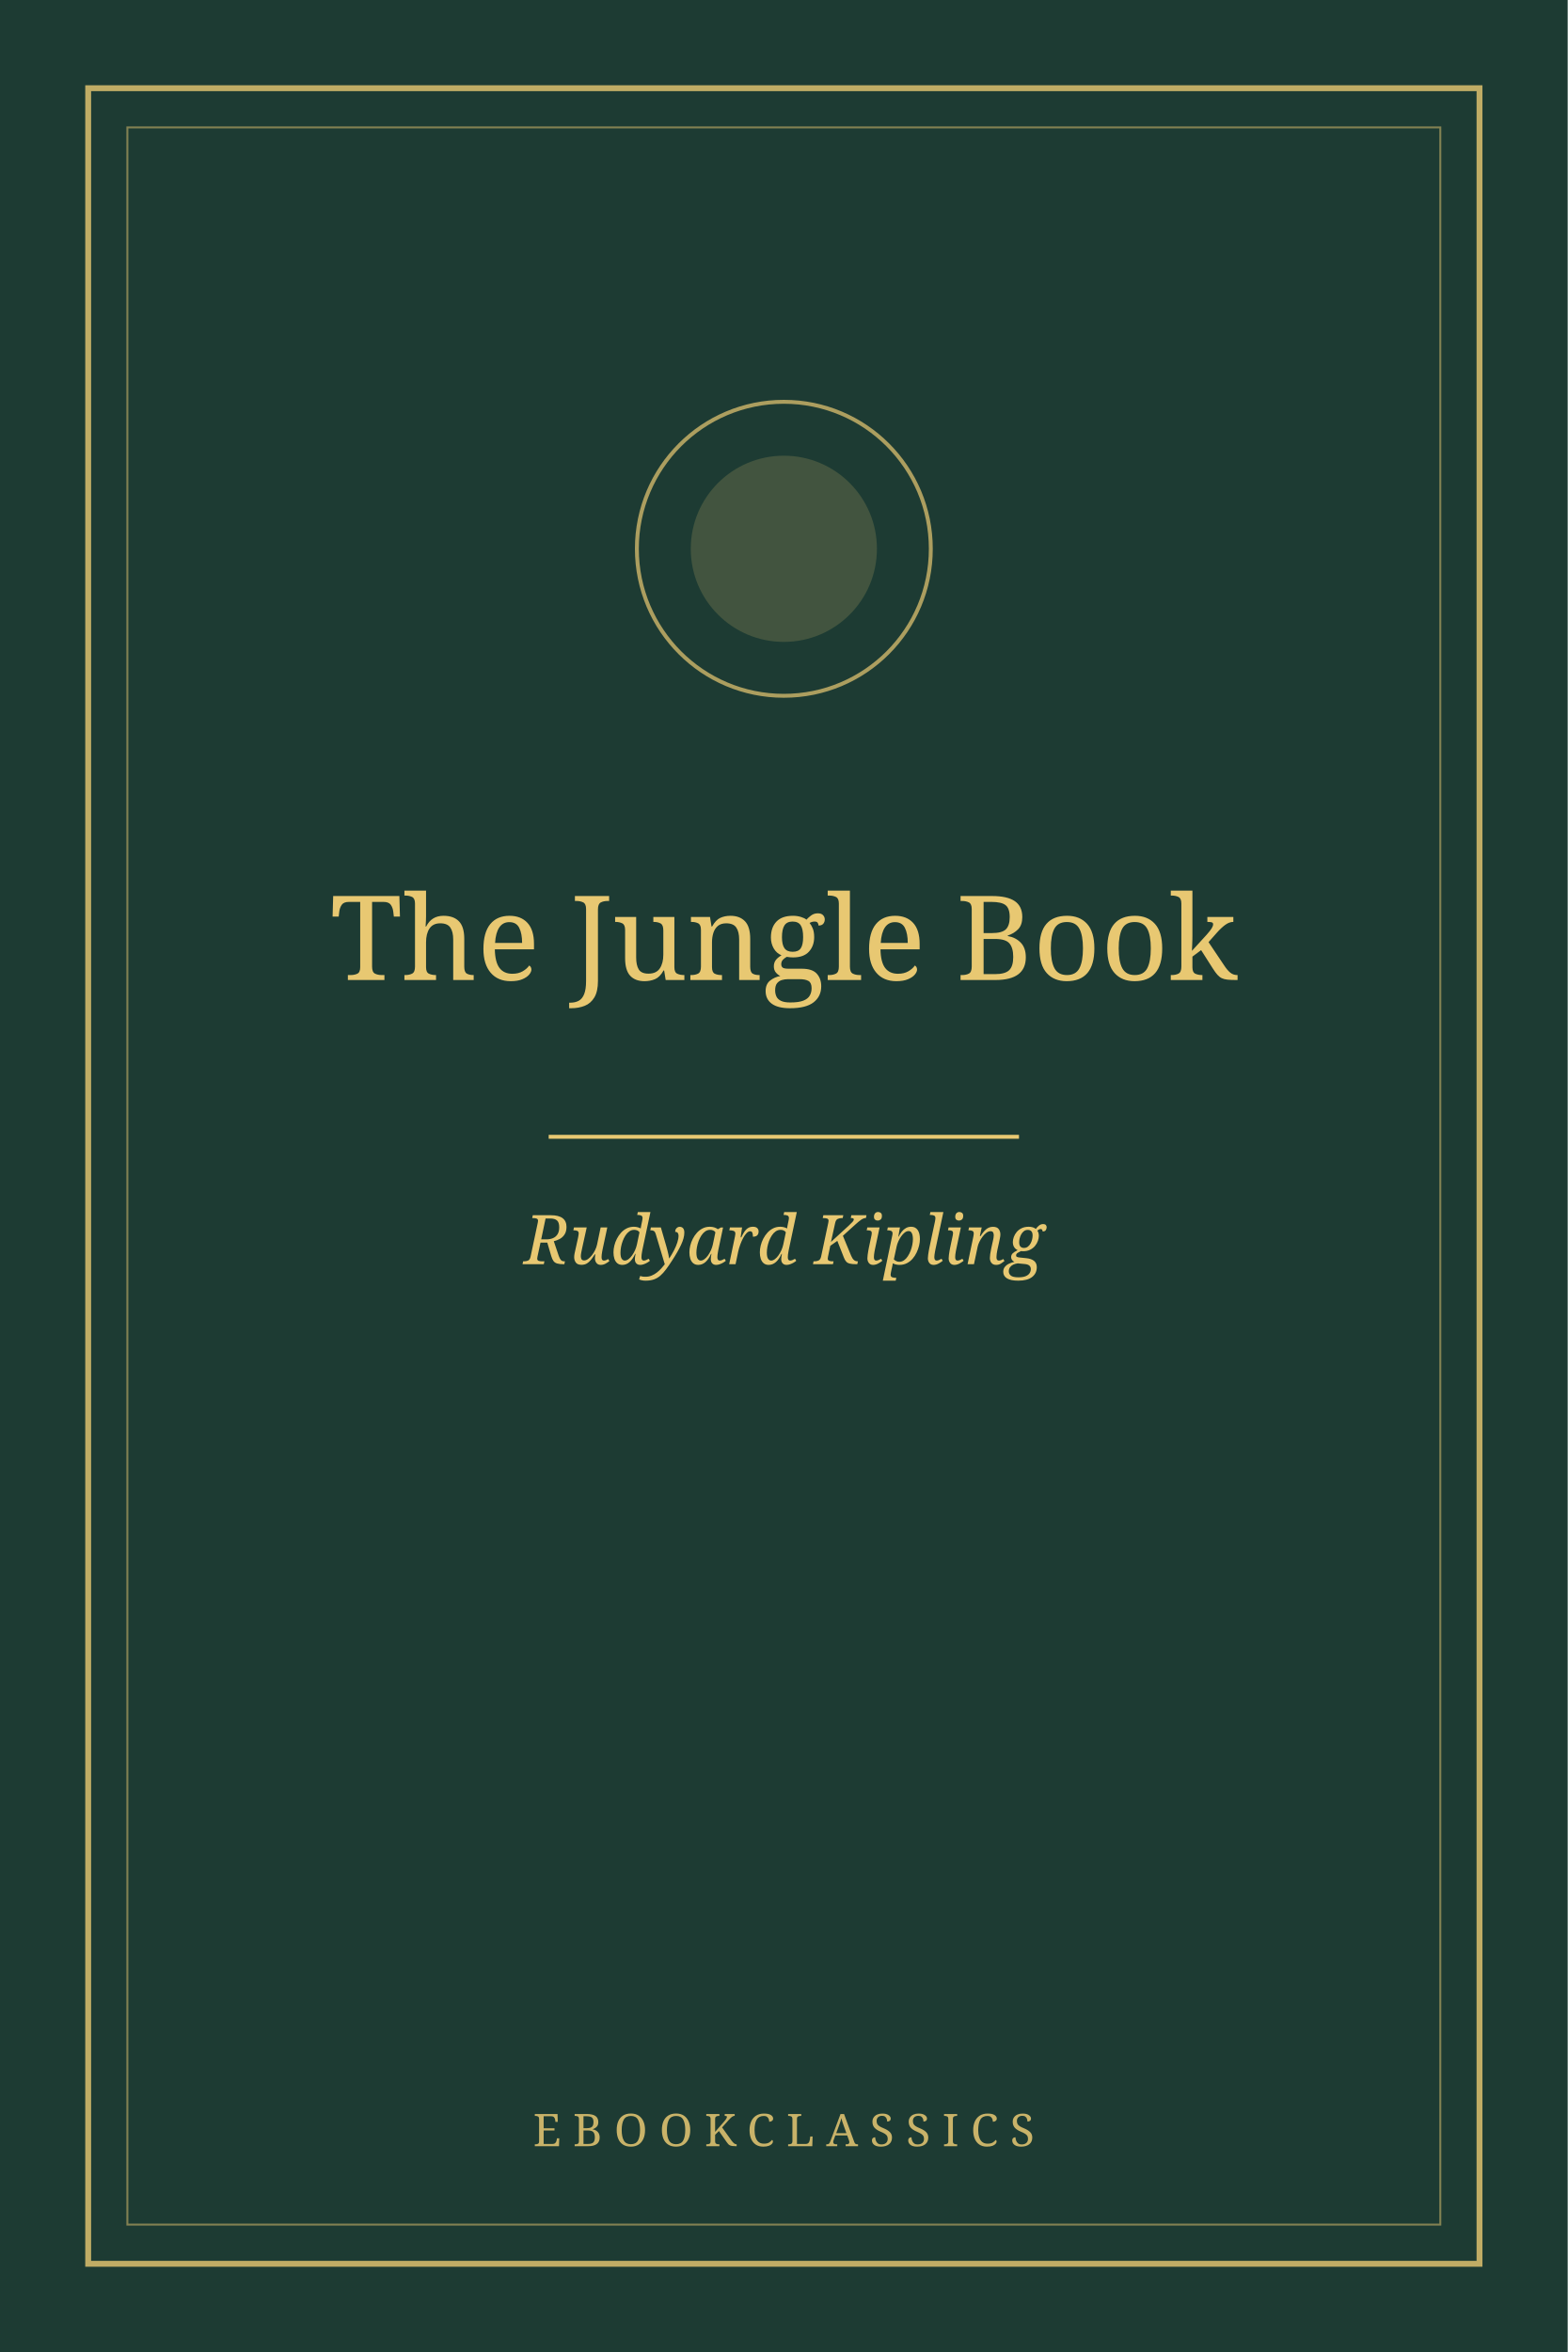
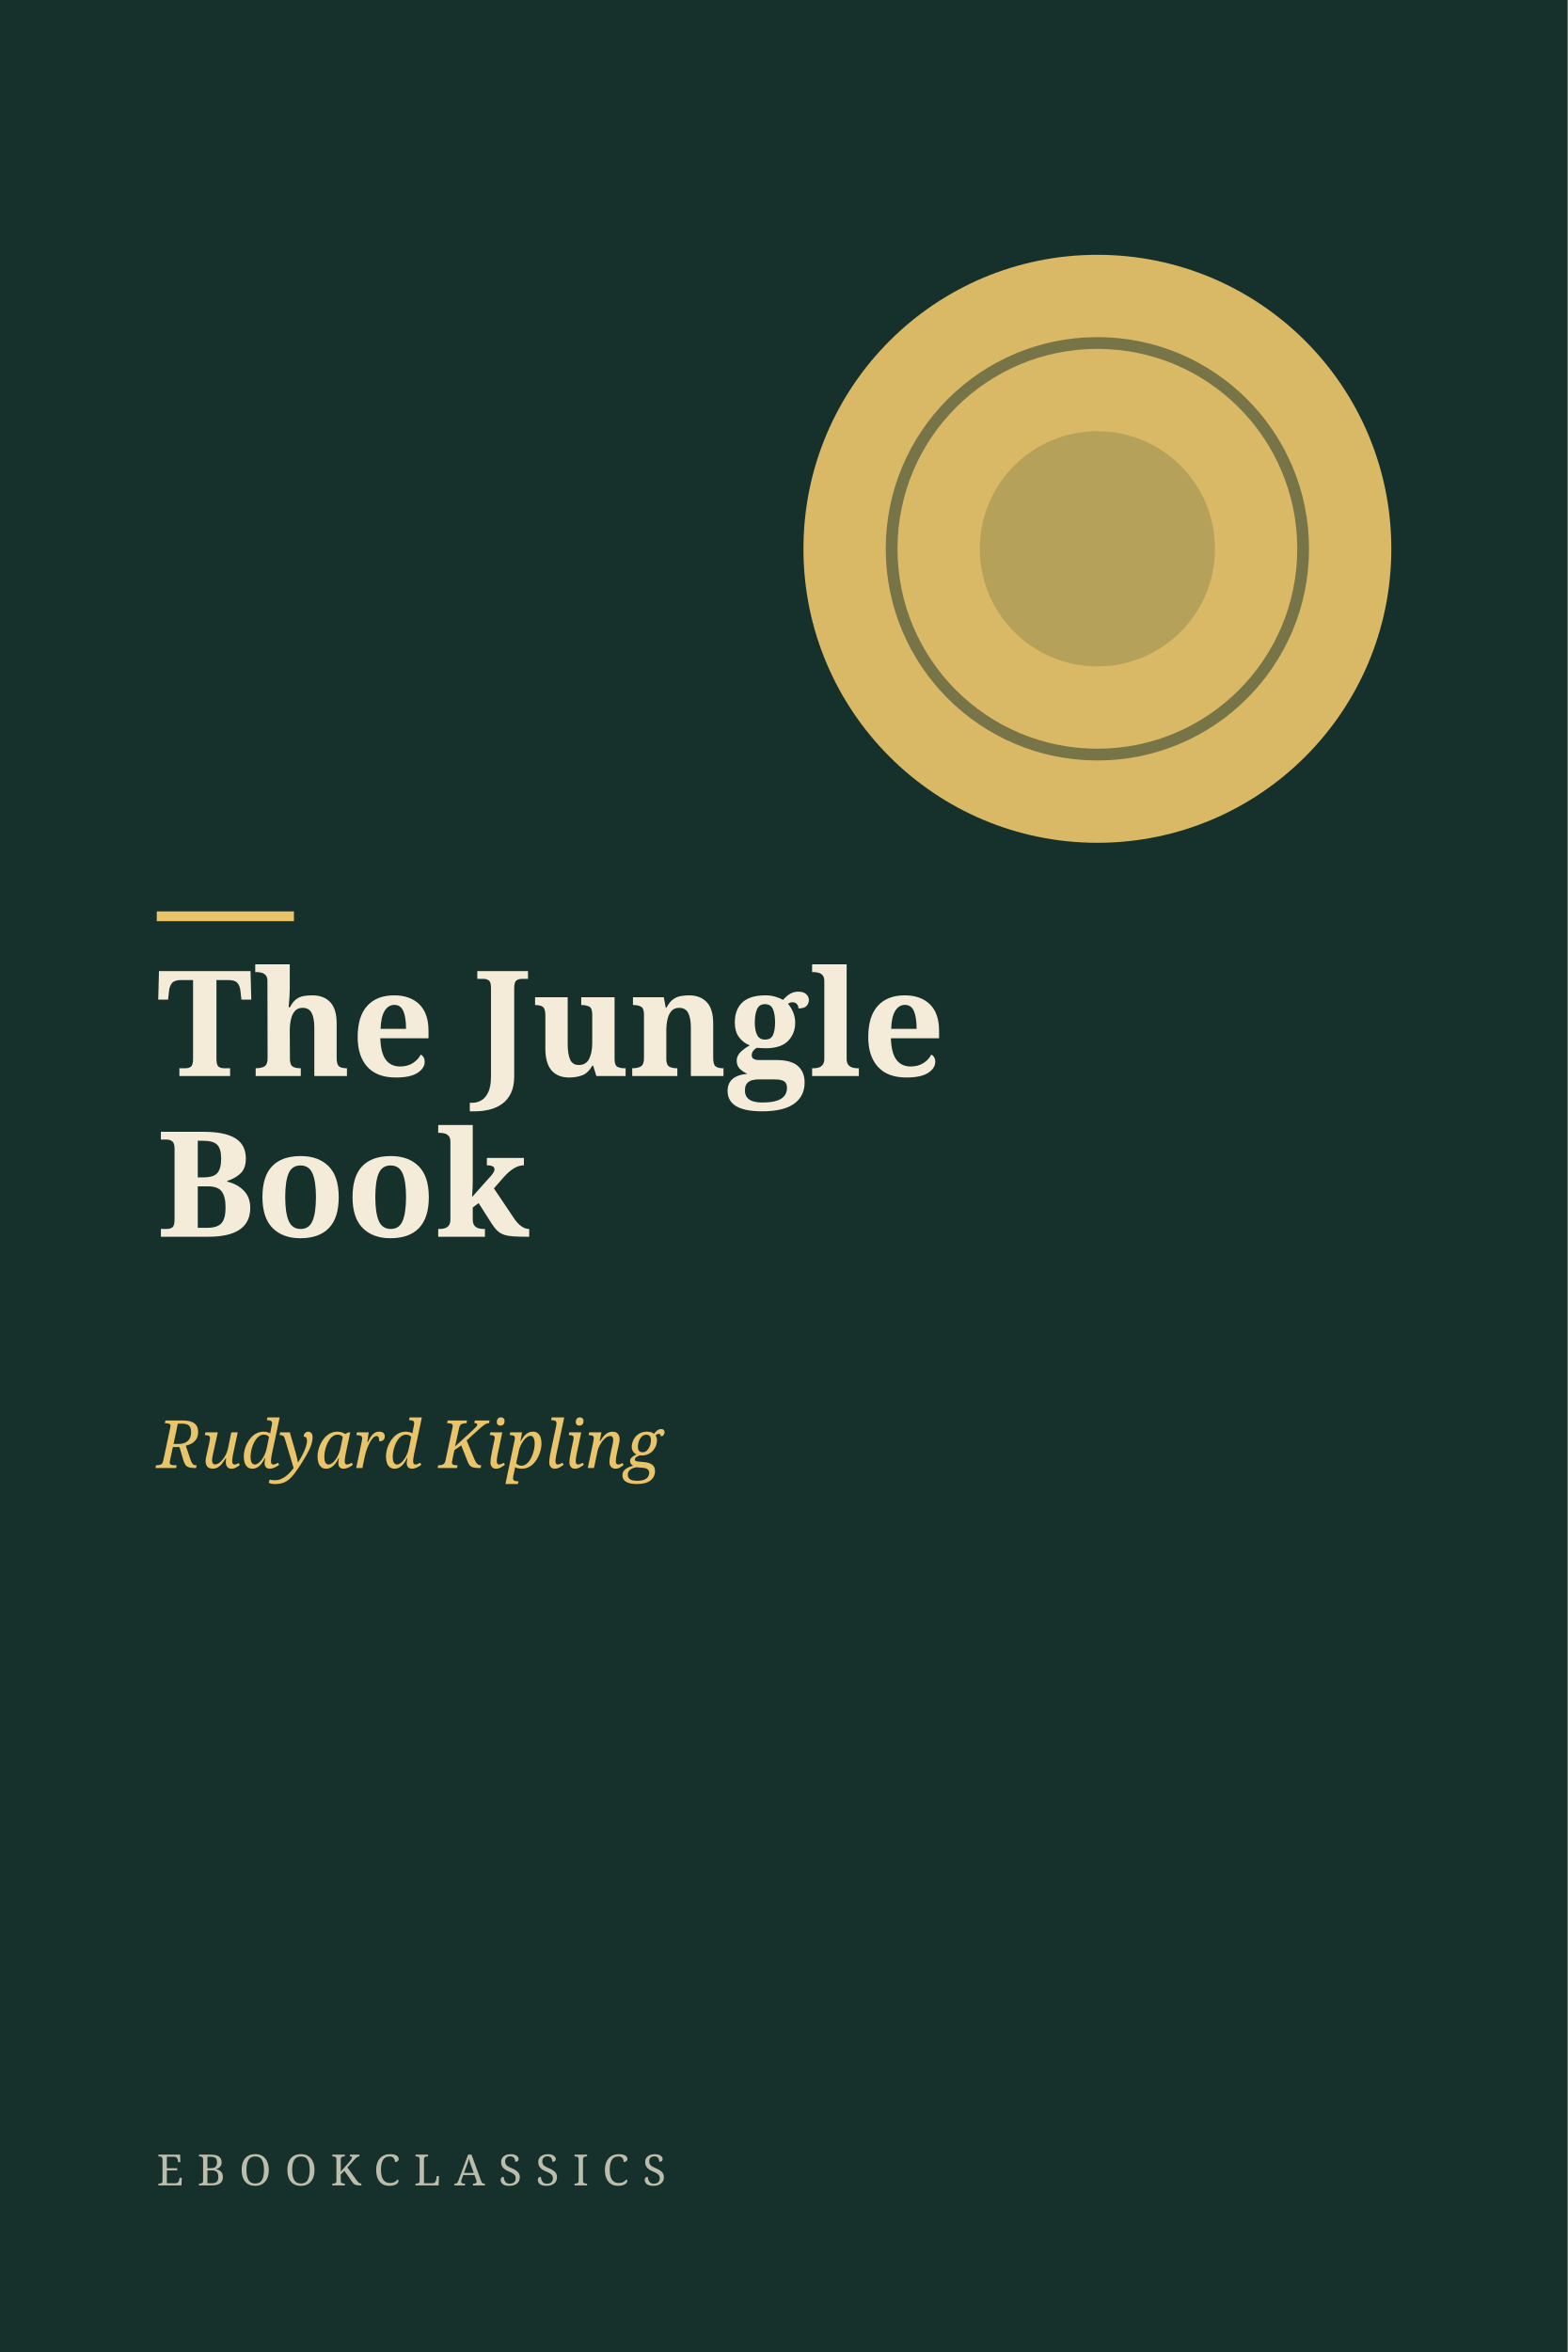
<svg xmlns="http://www.w3.org/2000/svg" width="1600" height="2400" viewBox="0 0 1600 2400">
-   <rect width="1600" height="2400" fill="#1d3b33" />
-   <rect x="90" y="90" width="1420" height="2220" fill="none" stroke="#e8c872" stroke-width="6" opacity=".8" />
-   <rect x="130" y="130" width="1340" height="2140" fill="none" stroke="#e8c872" stroke-width="2" opacity=".5" />
-   <circle cx="800" cy="560" r="150" fill="none" stroke="#e8c872" stroke-width="4" opacity=".7" />
-   <circle cx="800" cy="560" r="95" fill="#e8c872" opacity=".18" />
-   <text x="800" y="1000" text-anchor="middle" font-size="120" font-family="Georgia, serif" fill="#e8c872">The Jungle Book</text>
-   <line x1="560" y1="1160" x2="1040" y2="1160" stroke="#e8c872" stroke-width="4" />
-   <text x="800" y="1290" text-anchor="middle" font-size="70" font-style="italic" font-family="Georgia, serif" fill="#e8c872">Rudyard Kipling</text>
-   <text x="800" y="2190" text-anchor="middle" font-size="46" letter-spacing="12" font-family="Georgia, serif" fill="#e8c872" opacity=".85">EBOOKCLASSICS</text>
+   <rect width="1600" height="2400" fill="#16302b" />
+   <circle cx="1120" cy="560" r="300" fill="#e9c46a" opacity=".92" />
+   <circle cx="1120" cy="560" r="210" fill="none" stroke="#16302b" stroke-width="12" opacity=".5" />
+   <circle cx="1120" cy="560" r="120" fill="#16302b" opacity=".18" />
+   <rect x="160" y="930" width="140" height="10" fill="#e9c46a" />
+   <text x="160" y="1098" font-size="150" font-weight="600" font-family="Libertinus Serif, Georgia, serif" fill="#f4ecd8">The Jungle</text>
+   <text x="160" y="1262" font-size="150" font-weight="600" font-family="Libertinus Serif, Georgia, serif" fill="#f4ecd8">Book</text>
+   <text x="160" y="1498" font-size="68" font-style="italic" font-family="Libertinus Serif, Georgia, serif" fill="#e9c46a">Rudyard Kipling</text>
+   <text x="160" y="2230" font-size="44" letter-spacing="14" font-family="Libertinus Serif, Georgia, serif" fill="#f4ecd8" opacity=".75">EBOOKCLASSICS</text>
</svg>
